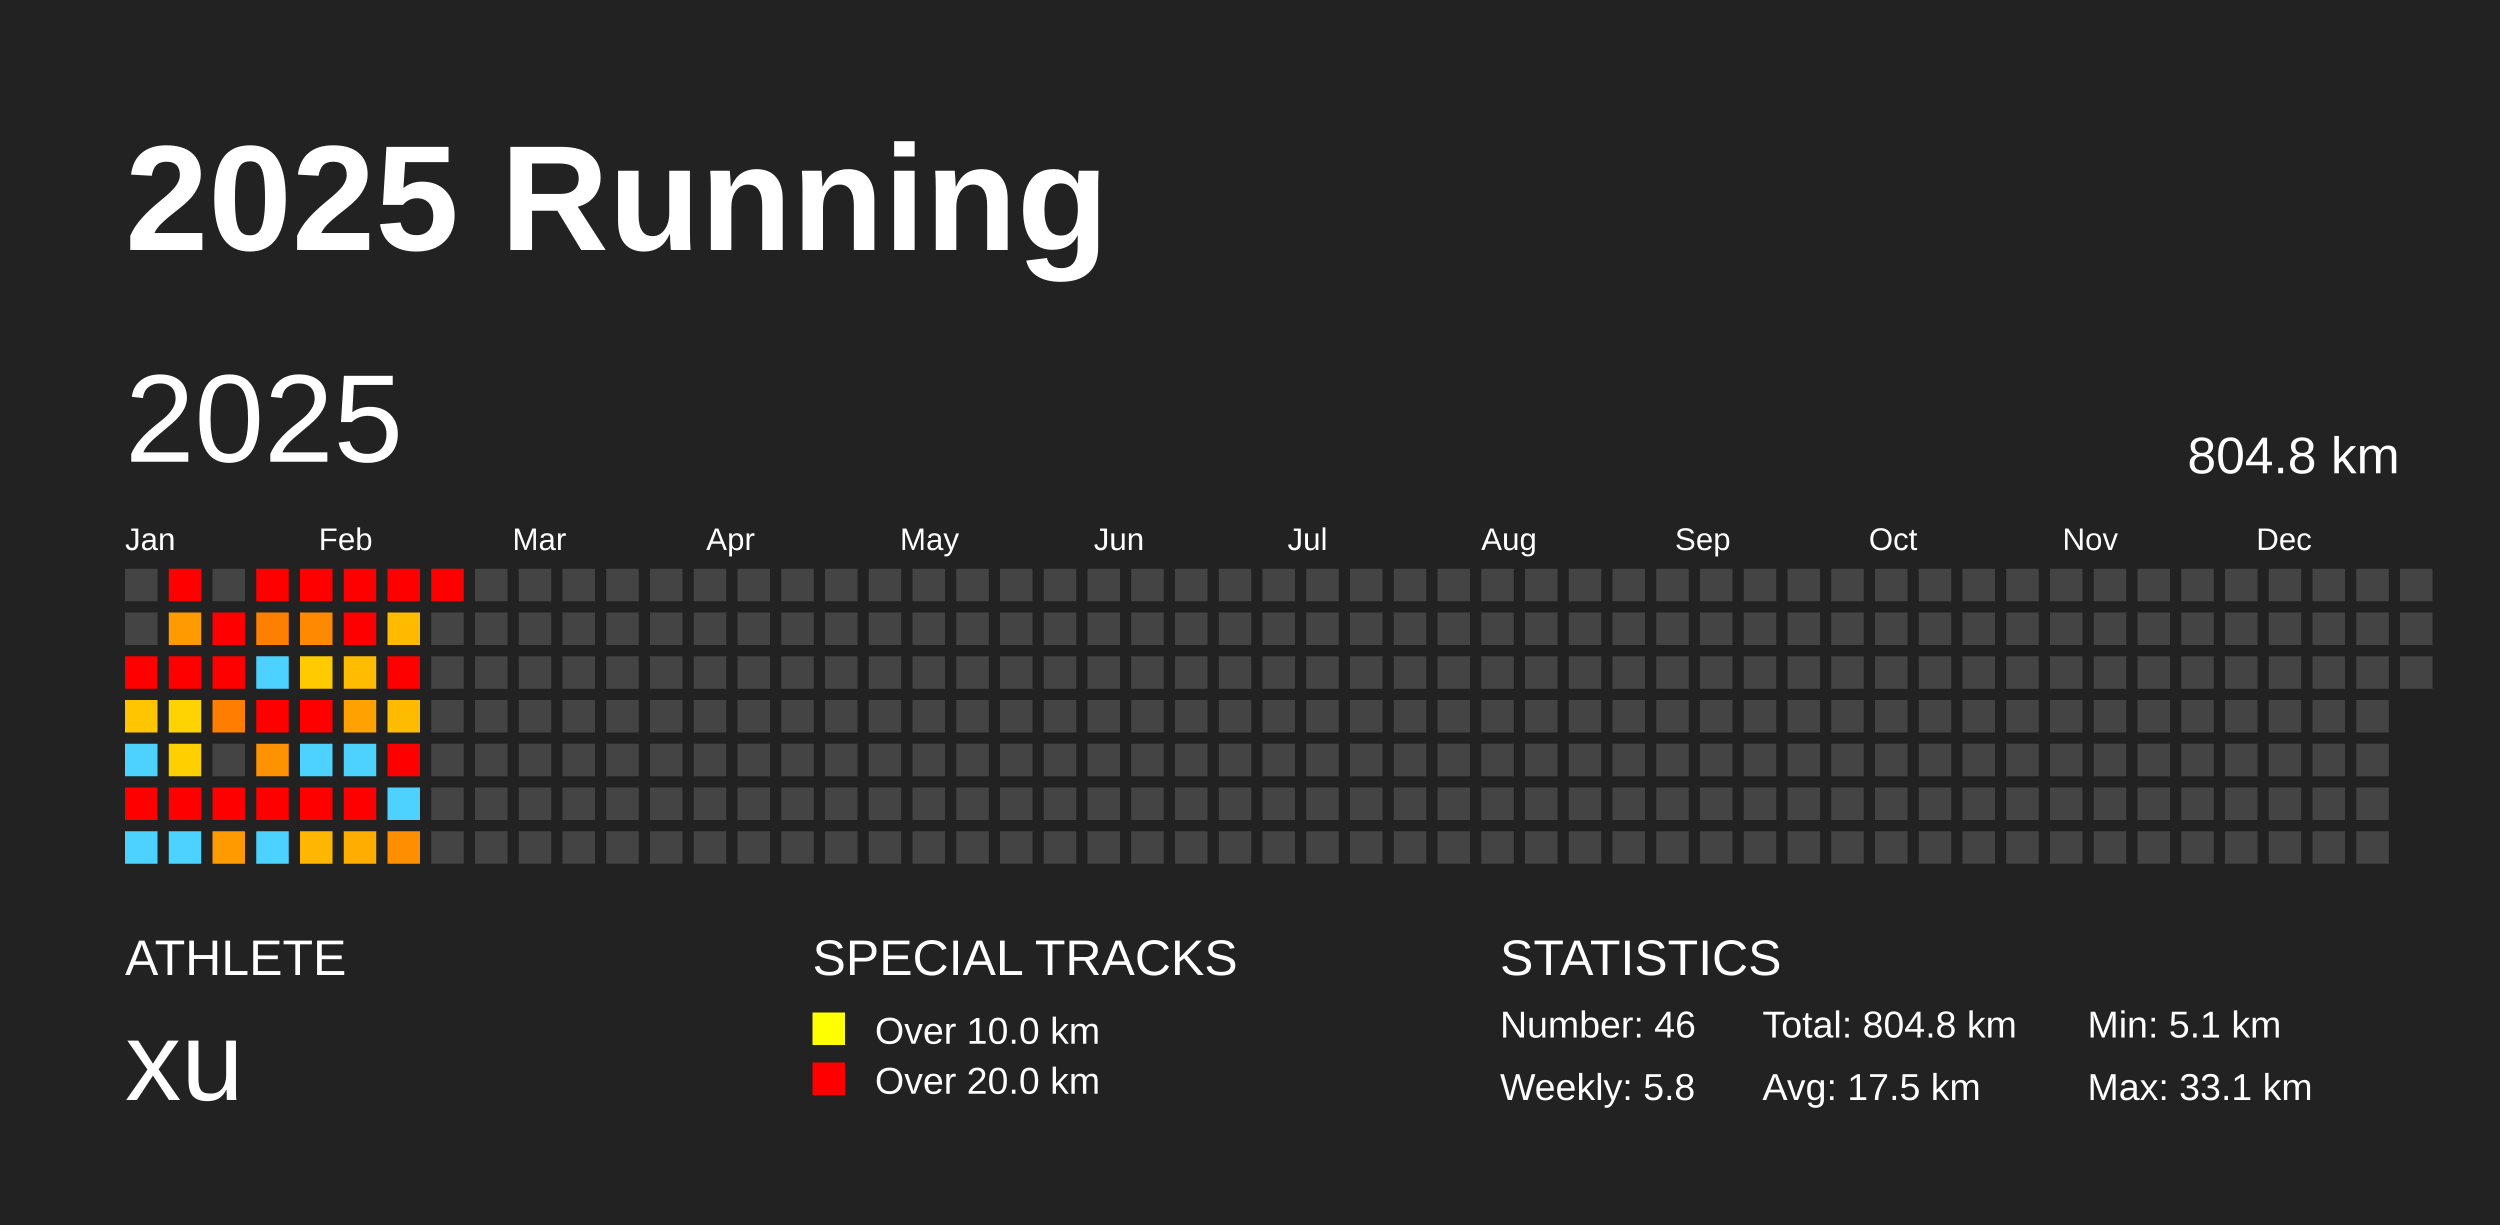
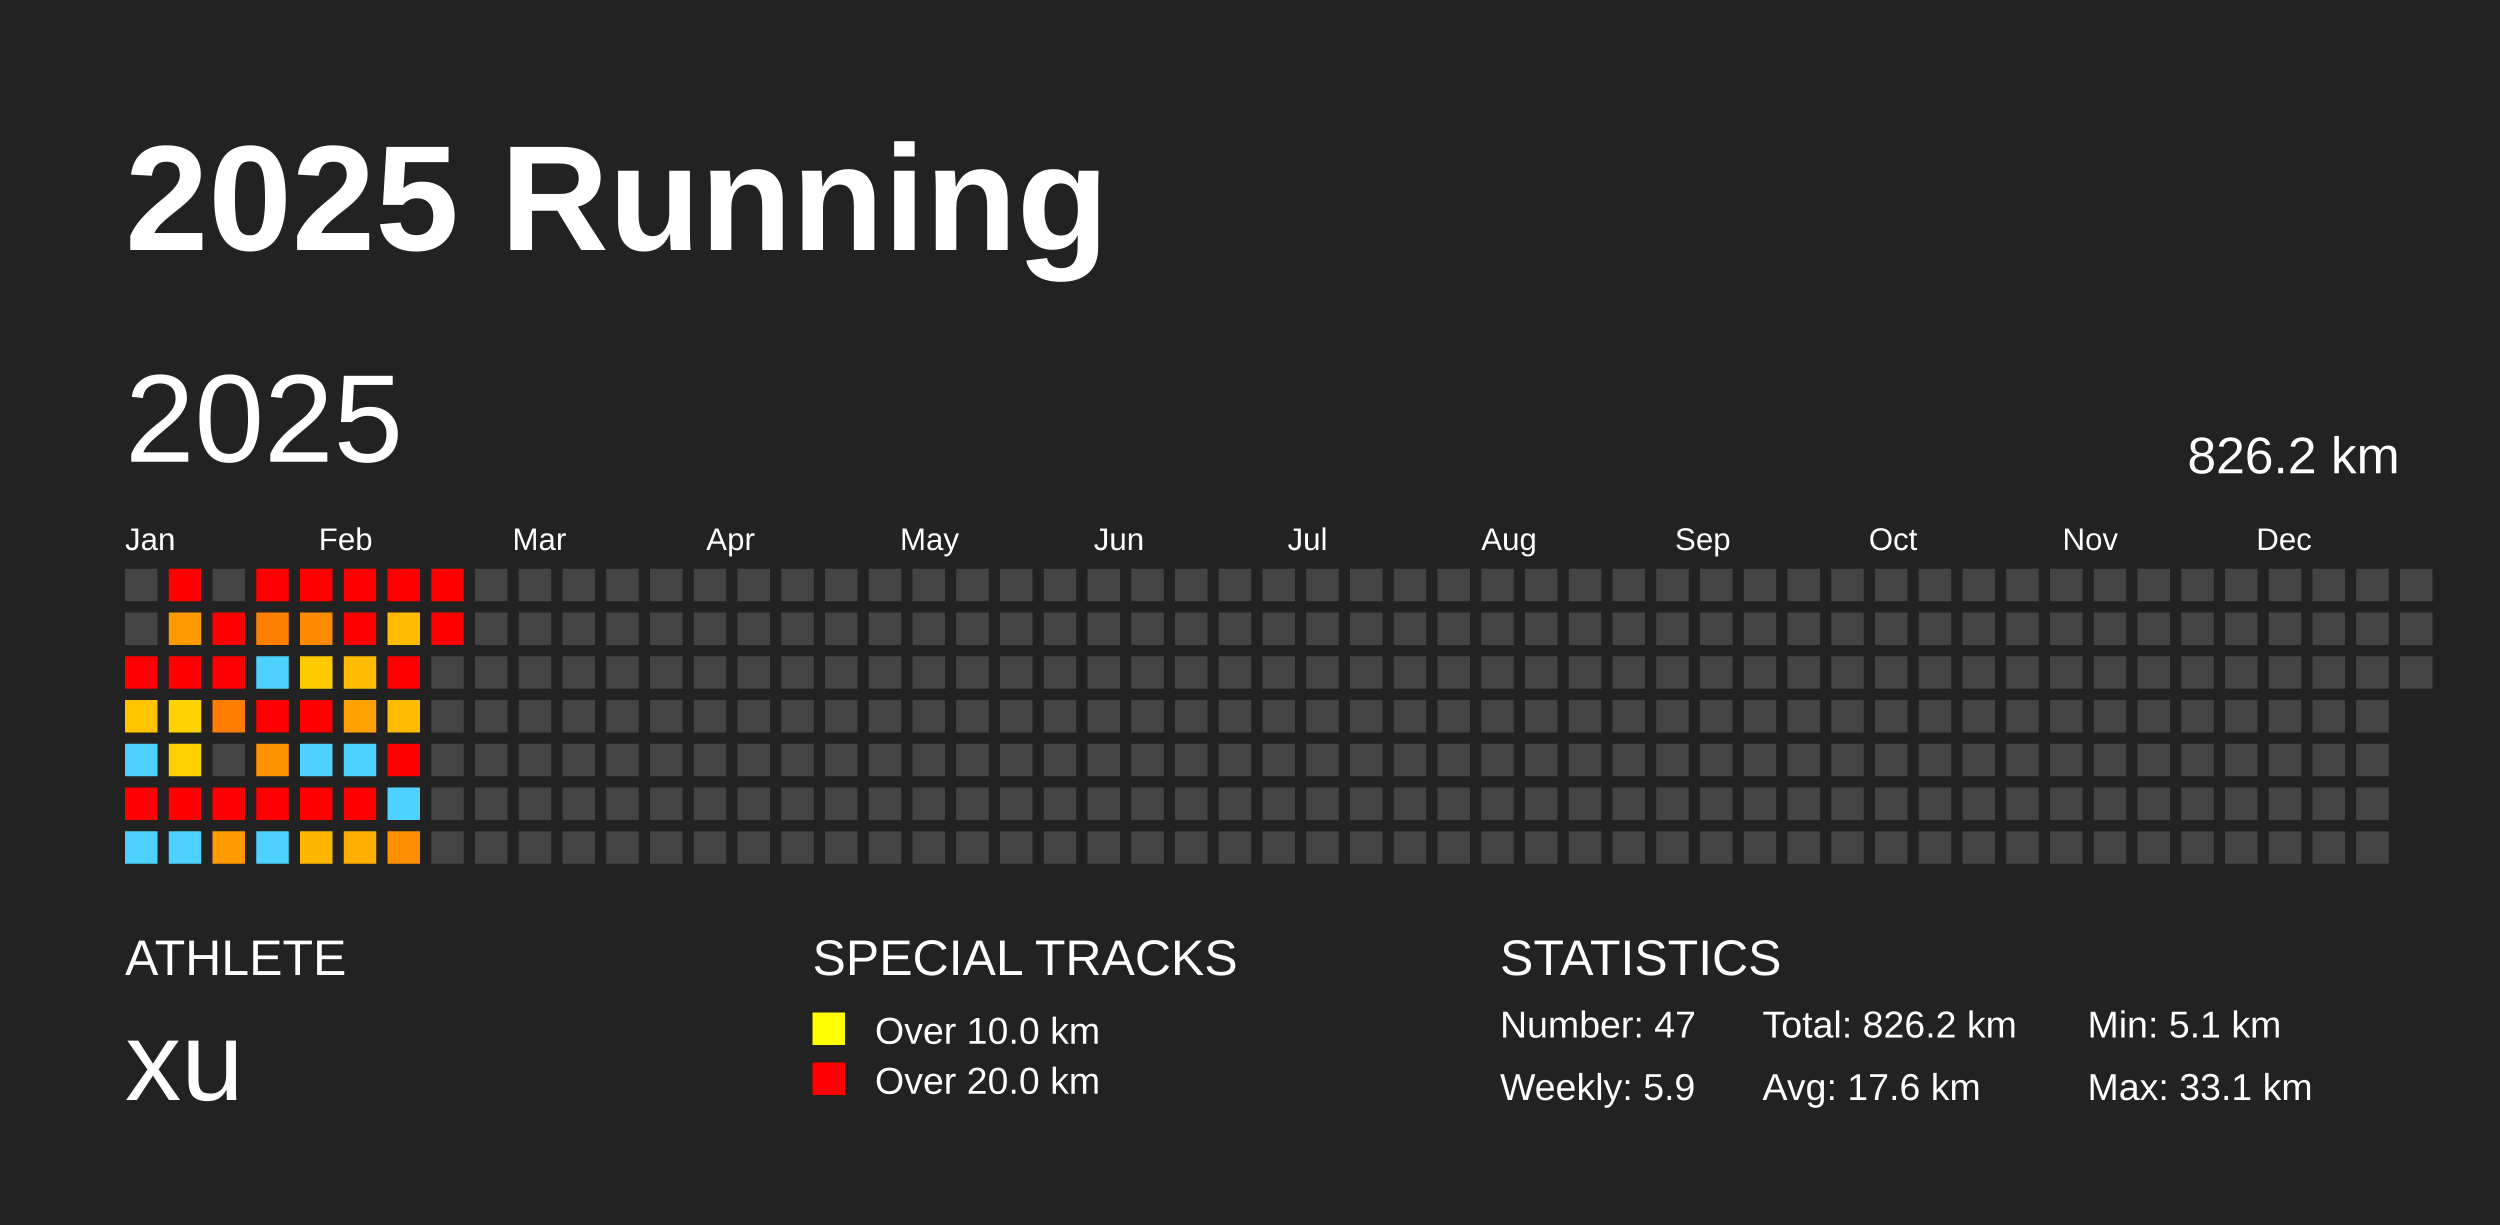
<svg xmlns="http://www.w3.org/2000/svg" baseProfile="full" height="98mm" version="1.1" viewBox="0,0,200,98" width="200mm">
  <defs />
  <rect fill="#222222" height="98" width="200" x="0" y="0" />
  <text fill="#FFFFFF" style="font-size:12px; font-family:Arial; font-weight:bold;" x="10" y="20">2025 Running</text>
  <text fill="#FFFFFF" style="font-size:4px; font-family:Arial" x="10" y="78">ATHLETE</text>
  <text fill="#FFFFFF" style="font-size:9px; font-family:Arial" x="10" y="88">xu</text>
  <text fill="#FFFFFF" style="font-size:4px; font-family:Arial" x="65" y="78">SPECIAL TRACKS</text>
  <rect fill="yellow" height="2.6" width="2.6" x="65" y="81" />
  <text fill="#FFFFFF" style="font-size:3px; font-family:Arial" x="70" y="83.5">Over 10.0 km</text>
  <rect fill="red" height="2.6" width="2.6" x="65" y="85" />
  <text fill="#FFFFFF" style="font-size:3px; font-family:Arial" x="70" y="87.5">Over 20.0 km</text>
  <text fill="#FFFFFF" style="font-size:4px; font-family:Arial" x="120" y="78">STATISTICS</text>
-   <text fill="#FFFFFF" style="font-size:3px; font-family:Arial" x="120" y="83">Number: 46</text>
-   <text fill="#FFFFFF" style="font-size:3px; font-family:Arial" x="120" y="88">Weekly: 5.8</text>
-   <text fill="#FFFFFF" style="font-size:3px; font-family:Arial" x="141" y="83">Total: 804.8 km</text>
-   <text fill="#FFFFFF" style="font-size:3px; font-family:Arial" x="141" y="88">Avg: 17.5 km</text>
+   <text fill="#FFFFFF" style="font-size:3px; font-family:Arial" x="120" y="83">Number: 47</text>
+   <text fill="#FFFFFF" style="font-size:3px; font-family:Arial" x="120" y="88">Weekly: 5.9</text>
+   <text fill="#FFFFFF" style="font-size:3px; font-family:Arial" x="141" y="83">Total: 826.2 km</text>
+   <text fill="#FFFFFF" style="font-size:3px; font-family:Arial" x="141" y="88">Avg: 17.6 km</text>
  <text fill="#FFFFFF" style="font-size:3px; font-family:Arial" x="167" y="83">Min: 5.1 km</text>
  <text fill="#FFFFFF" style="font-size:3px; font-family:Arial" x="167" y="88">Max: 33.1 km</text>
  <text dominant-baseline="hanging" fill="#FFFFFF" style="font-size:10.0px; font-family:Arial;" x="10" y="30">2025</text>
-   <text dominant-baseline="hanging" fill="#FFFFFF" style="font-size:4.125px; font-family:Arial;" x="175" y="35">804.8 km</text>
+   <text dominant-baseline="hanging" fill="#FFFFFF" style="font-size:4.125px; font-family:Arial;" x="175" y="35">826.2 km</text>
  <text fill="#FFFFFF" style="font-size:2.5px; font-family:Arial" x="10.0" y="44">Jan</text>
  <text fill="#FFFFFF" style="font-size:2.5px; font-family:Arial" x="25.5" y="44">Feb</text>
  <text fill="#FFFFFF" style="font-size:2.5px; font-family:Arial" x="41.0" y="44">Mar</text>
  <text fill="#FFFFFF" style="font-size:2.5px; font-family:Arial" x="56.5" y="44">Apr</text>
  <text fill="#FFFFFF" style="font-size:2.5px; font-family:Arial" x="72.0" y="44">May</text>
  <text fill="#FFFFFF" style="font-size:2.5px; font-family:Arial" x="87.5" y="44">Jun</text>
  <text fill="#FFFFFF" style="font-size:2.5px; font-family:Arial" x="103.0" y="44">Jul</text>
  <text fill="#FFFFFF" style="font-size:2.5px; font-family:Arial" x="118.5" y="44">Aug</text>
  <text fill="#FFFFFF" style="font-size:2.5px; font-family:Arial" x="134.0" y="44">Sep</text>
  <text fill="#FFFFFF" style="font-size:2.5px; font-family:Arial" x="149.5" y="44">Oct</text>
  <text fill="#FFFFFF" style="font-size:2.5px; font-family:Arial" x="165.0" y="44">Nov</text>
  <text fill="#FFFFFF" style="font-size:2.5px; font-family:Arial" x="180.5" y="44">Dec</text>
  <rect fill="#444444" height="2.6" width="2.6" x="10.0" y="45.5" />
  <rect fill="#444444" height="2.6" width="2.6" x="10.0" y="49.0" />
  <rect fill="red" height="2.6" width="2.6" x="10.0" y="52.5" />
  <rect fill="#ffc500" height="2.6" width="2.6" x="10.0" y="56.0" />
  <rect fill="#4dd2ff" height="2.6" width="2.6" x="10.0" y="59.5" />
  <rect fill="red" height="2.6" width="2.6" x="10.0" y="63.0" />
  <rect fill="#4dd2ff" height="2.6" width="2.6" x="10.0" y="66.5" />
  <rect fill="red" height="2.6" width="2.6" x="13.5" y="45.5" />
  <rect fill="#ff9b00" height="2.6" width="2.6" x="13.5" y="49.0" />
  <rect fill="red" height="2.6" width="2.6" x="13.5" y="52.5" />
  <rect fill="#ffd300" height="2.6" width="2.6" x="13.5" y="56.0" />
  <rect fill="#ffd000" height="2.6" width="2.6" x="13.5" y="59.5" />
  <rect fill="red" height="2.6" width="2.6" x="13.5" y="63.0" />
  <rect fill="#4dd2ff" height="2.6" width="2.6" x="13.5" y="66.5" />
  <rect fill="#444444" height="2.6" width="2.6" x="17.0" y="45.5" />
  <rect fill="red" height="2.6" width="2.6" x="17.0" y="49.0" />
  <rect fill="red" height="2.6" width="2.6" x="17.0" y="52.5" />
  <rect fill="#ff7e00" height="2.6" width="2.6" x="17.0" y="56.0" />
  <rect fill="#444444" height="2.6" width="2.6" x="17.0" y="59.5" />
  <rect fill="red" height="2.6" width="2.6" x="17.0" y="63.0" />
  <rect fill="#ff9b00" height="2.6" width="2.6" x="17.0" y="66.5" />
  <rect fill="red" height="2.6" width="2.6" x="20.5" y="45.5" />
  <rect fill="#ff8000" height="2.6" width="2.6" x="20.5" y="49.0" />
  <rect fill="#4dd2ff" height="2.6" width="2.6" x="20.5" y="52.5" />
  <rect fill="red" height="2.6" width="2.6" x="20.5" y="56.0" />
  <rect fill="#ff9200" height="2.6" width="2.6" x="20.5" y="59.5" />
  <rect fill="red" height="2.6" width="2.6" x="20.5" y="63.0" />
  <rect fill="#4dd2ff" height="2.6" width="2.6" x="20.5" y="66.5" />
  <rect fill="red" height="2.6" width="2.6" x="24.0" y="45.5" />
  <rect fill="#ff8900" height="2.6" width="2.6" x="24.0" y="49.0" />
  <rect fill="#ffca00" height="2.6" width="2.6" x="24.0" y="52.5" />
  <rect fill="red" height="2.6" width="2.6" x="24.0" y="56.0" />
  <rect fill="#4dd2ff" height="2.6" width="2.6" x="24.0" y="59.5" />
  <rect fill="red" height="2.6" width="2.6" x="24.0" y="63.0" />
  <rect fill="#ffb600" height="2.6" width="2.6" x="24.0" y="66.5" />
  <rect fill="red" height="2.6" width="2.6" x="27.5" y="45.5" />
  <rect fill="red" height="2.6" width="2.6" x="27.5" y="49.0" />
  <rect fill="#ffbc00" height="2.6" width="2.6" x="27.5" y="52.5" />
  <rect fill="#ffa100" height="2.6" width="2.6" x="27.5" y="56.0" />
  <rect fill="#4dd2ff" height="2.6" width="2.6" x="27.5" y="59.5" />
  <rect fill="red" height="2.6" width="2.6" x="27.5" y="63.0" />
  <rect fill="#ffae00" height="2.6" width="2.6" x="27.5" y="66.5" />
  <rect fill="red" height="2.6" width="2.6" x="31.0" y="45.5" />
  <rect fill="#ffbb00" height="2.6" width="2.6" x="31.0" y="49.0" />
  <rect fill="red" height="2.6" width="2.6" x="31.0" y="52.5" />
  <rect fill="#ffbb00" height="2.6" width="2.6" x="31.0" y="56.0" />
  <rect fill="red" height="2.6" width="2.6" x="31.0" y="59.5" />
  <rect fill="#4dd2ff" height="2.6" width="2.6" x="31.0" y="63.0" />
  <rect fill="#ff8e00" height="2.6" width="2.6" x="31.0" y="66.5" />
  <rect fill="red" height="2.6" width="2.6" x="34.5" y="45.5" />
-   <rect fill="#444444" height="2.6" width="2.6" x="34.5" y="49.0" />
+   <rect fill="red" height="2.6" width="2.6" x="34.5" y="49.0" />
  <rect fill="#444444" height="2.6" width="2.6" x="34.5" y="52.5" />
  <rect fill="#444444" height="2.6" width="2.6" x="34.5" y="56.0" />
  <rect fill="#444444" height="2.6" width="2.6" x="34.5" y="59.5" />
  <rect fill="#444444" height="2.6" width="2.6" x="34.5" y="63.0" />
  <rect fill="#444444" height="2.6" width="2.6" x="34.5" y="66.5" />
  <rect fill="#444444" height="2.6" width="2.6" x="38.0" y="45.5" />
  <rect fill="#444444" height="2.6" width="2.6" x="38.0" y="49.0" />
  <rect fill="#444444" height="2.6" width="2.6" x="38.0" y="52.5" />
  <rect fill="#444444" height="2.6" width="2.6" x="38.0" y="56.0" />
  <rect fill="#444444" height="2.6" width="2.6" x="38.0" y="59.5" />
  <rect fill="#444444" height="2.6" width="2.6" x="38.0" y="63.0" />
  <rect fill="#444444" height="2.6" width="2.6" x="38.0" y="66.5" />
  <rect fill="#444444" height="2.6" width="2.6" x="41.5" y="45.5" />
  <rect fill="#444444" height="2.6" width="2.6" x="41.5" y="49.0" />
  <rect fill="#444444" height="2.6" width="2.6" x="41.5" y="52.5" />
  <rect fill="#444444" height="2.6" width="2.6" x="41.5" y="56.0" />
  <rect fill="#444444" height="2.6" width="2.6" x="41.5" y="59.5" />
  <rect fill="#444444" height="2.6" width="2.6" x="41.5" y="63.0" />
  <rect fill="#444444" height="2.6" width="2.6" x="41.5" y="66.5" />
  <rect fill="#444444" height="2.6" width="2.6" x="45.0" y="45.5" />
  <rect fill="#444444" height="2.6" width="2.6" x="45.0" y="49.0" />
  <rect fill="#444444" height="2.6" width="2.6" x="45.0" y="52.5" />
  <rect fill="#444444" height="2.6" width="2.6" x="45.0" y="56.0" />
  <rect fill="#444444" height="2.6" width="2.6" x="45.0" y="59.5" />
  <rect fill="#444444" height="2.6" width="2.6" x="45.0" y="63.0" />
  <rect fill="#444444" height="2.6" width="2.6" x="45.0" y="66.5" />
  <rect fill="#444444" height="2.6" width="2.6" x="48.5" y="45.5" />
  <rect fill="#444444" height="2.6" width="2.6" x="48.5" y="49.0" />
  <rect fill="#444444" height="2.6" width="2.6" x="48.5" y="52.5" />
  <rect fill="#444444" height="2.6" width="2.6" x="48.5" y="56.0" />
  <rect fill="#444444" height="2.6" width="2.6" x="48.5" y="59.5" />
  <rect fill="#444444" height="2.6" width="2.6" x="48.5" y="63.0" />
  <rect fill="#444444" height="2.6" width="2.6" x="48.5" y="66.5" />
  <rect fill="#444444" height="2.6" width="2.6" x="52.0" y="45.5" />
  <rect fill="#444444" height="2.6" width="2.6" x="52.0" y="49.0" />
  <rect fill="#444444" height="2.6" width="2.6" x="52.0" y="52.5" />
  <rect fill="#444444" height="2.6" width="2.6" x="52.0" y="56.0" />
  <rect fill="#444444" height="2.6" width="2.6" x="52.0" y="59.5" />
  <rect fill="#444444" height="2.6" width="2.6" x="52.0" y="63.0" />
  <rect fill="#444444" height="2.6" width="2.6" x="52.0" y="66.5" />
  <rect fill="#444444" height="2.6" width="2.6" x="55.5" y="45.5" />
  <rect fill="#444444" height="2.6" width="2.6" x="55.5" y="49.0" />
  <rect fill="#444444" height="2.6" width="2.6" x="55.5" y="52.5" />
  <rect fill="#444444" height="2.6" width="2.6" x="55.5" y="56.0" />
  <rect fill="#444444" height="2.6" width="2.6" x="55.5" y="59.5" />
  <rect fill="#444444" height="2.6" width="2.6" x="55.5" y="63.0" />
  <rect fill="#444444" height="2.6" width="2.6" x="55.5" y="66.5" />
  <rect fill="#444444" height="2.6" width="2.6" x="59.0" y="45.5" />
  <rect fill="#444444" height="2.6" width="2.6" x="59.0" y="49.0" />
  <rect fill="#444444" height="2.6" width="2.6" x="59.0" y="52.5" />
  <rect fill="#444444" height="2.6" width="2.6" x="59.0" y="56.0" />
  <rect fill="#444444" height="2.6" width="2.6" x="59.0" y="59.5" />
  <rect fill="#444444" height="2.6" width="2.6" x="59.0" y="63.0" />
  <rect fill="#444444" height="2.6" width="2.6" x="59.0" y="66.5" />
  <rect fill="#444444" height="2.6" width="2.6" x="62.5" y="45.5" />
  <rect fill="#444444" height="2.6" width="2.6" x="62.5" y="49.0" />
  <rect fill="#444444" height="2.6" width="2.6" x="62.5" y="52.5" />
  <rect fill="#444444" height="2.6" width="2.6" x="62.5" y="56.0" />
  <rect fill="#444444" height="2.6" width="2.6" x="62.5" y="59.5" />
  <rect fill="#444444" height="2.6" width="2.6" x="62.5" y="63.0" />
  <rect fill="#444444" height="2.6" width="2.6" x="62.5" y="66.5" />
  <rect fill="#444444" height="2.6" width="2.6" x="66.0" y="45.5" />
  <rect fill="#444444" height="2.6" width="2.6" x="66.0" y="49.0" />
  <rect fill="#444444" height="2.6" width="2.6" x="66.0" y="52.5" />
  <rect fill="#444444" height="2.6" width="2.6" x="66.0" y="56.0" />
  <rect fill="#444444" height="2.6" width="2.6" x="66.0" y="59.5" />
  <rect fill="#444444" height="2.6" width="2.6" x="66.0" y="63.0" />
  <rect fill="#444444" height="2.6" width="2.6" x="66.0" y="66.5" />
  <rect fill="#444444" height="2.6" width="2.6" x="69.5" y="45.5" />
  <rect fill="#444444" height="2.6" width="2.6" x="69.5" y="49.0" />
  <rect fill="#444444" height="2.6" width="2.6" x="69.5" y="52.5" />
  <rect fill="#444444" height="2.6" width="2.6" x="69.5" y="56.0" />
  <rect fill="#444444" height="2.6" width="2.6" x="69.5" y="59.5" />
  <rect fill="#444444" height="2.6" width="2.6" x="69.5" y="63.0" />
  <rect fill="#444444" height="2.6" width="2.6" x="69.5" y="66.5" />
  <rect fill="#444444" height="2.6" width="2.6" x="73.0" y="45.5" />
  <rect fill="#444444" height="2.6" width="2.6" x="73.0" y="49.0" />
  <rect fill="#444444" height="2.6" width="2.6" x="73.0" y="52.5" />
  <rect fill="#444444" height="2.6" width="2.6" x="73.0" y="56.0" />
  <rect fill="#444444" height="2.6" width="2.6" x="73.0" y="59.5" />
  <rect fill="#444444" height="2.6" width="2.6" x="73.0" y="63.0" />
  <rect fill="#444444" height="2.6" width="2.6" x="73.0" y="66.5" />
  <rect fill="#444444" height="2.6" width="2.6" x="76.5" y="45.5" />
  <rect fill="#444444" height="2.6" width="2.6" x="76.5" y="49.0" />
  <rect fill="#444444" height="2.6" width="2.6" x="76.5" y="52.5" />
  <rect fill="#444444" height="2.6" width="2.6" x="76.5" y="56.0" />
  <rect fill="#444444" height="2.6" width="2.6" x="76.5" y="59.5" />
  <rect fill="#444444" height="2.6" width="2.6" x="76.5" y="63.0" />
  <rect fill="#444444" height="2.6" width="2.6" x="76.5" y="66.5" />
  <rect fill="#444444" height="2.6" width="2.6" x="80.0" y="45.5" />
  <rect fill="#444444" height="2.6" width="2.6" x="80.0" y="49.0" />
  <rect fill="#444444" height="2.6" width="2.6" x="80.0" y="52.5" />
  <rect fill="#444444" height="2.6" width="2.6" x="80.0" y="56.0" />
  <rect fill="#444444" height="2.6" width="2.6" x="80.0" y="59.5" />
  <rect fill="#444444" height="2.6" width="2.6" x="80.0" y="63.0" />
  <rect fill="#444444" height="2.6" width="2.6" x="80.0" y="66.5" />
  <rect fill="#444444" height="2.6" width="2.6" x="83.5" y="45.5" />
  <rect fill="#444444" height="2.6" width="2.6" x="83.5" y="49.0" />
  <rect fill="#444444" height="2.6" width="2.6" x="83.5" y="52.5" />
  <rect fill="#444444" height="2.6" width="2.6" x="83.5" y="56.0" />
  <rect fill="#444444" height="2.6" width="2.6" x="83.5" y="59.5" />
  <rect fill="#444444" height="2.6" width="2.6" x="83.5" y="63.0" />
  <rect fill="#444444" height="2.6" width="2.6" x="83.5" y="66.5" />
  <rect fill="#444444" height="2.6" width="2.6" x="87.0" y="45.5" />
  <rect fill="#444444" height="2.6" width="2.6" x="87.0" y="49.0" />
  <rect fill="#444444" height="2.6" width="2.6" x="87.0" y="52.5" />
  <rect fill="#444444" height="2.6" width="2.6" x="87.0" y="56.0" />
  <rect fill="#444444" height="2.6" width="2.6" x="87.0" y="59.5" />
  <rect fill="#444444" height="2.6" width="2.6" x="87.0" y="63.0" />
  <rect fill="#444444" height="2.6" width="2.6" x="87.0" y="66.5" />
  <rect fill="#444444" height="2.6" width="2.6" x="90.5" y="45.5" />
  <rect fill="#444444" height="2.6" width="2.6" x="90.5" y="49.0" />
  <rect fill="#444444" height="2.6" width="2.6" x="90.5" y="52.5" />
  <rect fill="#444444" height="2.6" width="2.6" x="90.5" y="56.0" />
  <rect fill="#444444" height="2.6" width="2.6" x="90.5" y="59.5" />
  <rect fill="#444444" height="2.6" width="2.6" x="90.5" y="63.0" />
  <rect fill="#444444" height="2.6" width="2.6" x="90.5" y="66.5" />
  <rect fill="#444444" height="2.6" width="2.6" x="94.0" y="45.5" />
  <rect fill="#444444" height="2.6" width="2.6" x="94.0" y="49.0" />
  <rect fill="#444444" height="2.6" width="2.6" x="94.0" y="52.5" />
  <rect fill="#444444" height="2.6" width="2.6" x="94.0" y="56.0" />
  <rect fill="#444444" height="2.6" width="2.6" x="94.0" y="59.5" />
  <rect fill="#444444" height="2.6" width="2.6" x="94.0" y="63.0" />
  <rect fill="#444444" height="2.6" width="2.6" x="94.0" y="66.5" />
  <rect fill="#444444" height="2.6" width="2.6" x="97.5" y="45.5" />
  <rect fill="#444444" height="2.6" width="2.6" x="97.5" y="49.0" />
  <rect fill="#444444" height="2.6" width="2.6" x="97.5" y="52.5" />
  <rect fill="#444444" height="2.6" width="2.6" x="97.5" y="56.0" />
  <rect fill="#444444" height="2.6" width="2.6" x="97.5" y="59.5" />
  <rect fill="#444444" height="2.6" width="2.6" x="97.5" y="63.0" />
  <rect fill="#444444" height="2.6" width="2.6" x="97.5" y="66.5" />
  <rect fill="#444444" height="2.6" width="2.6" x="101.0" y="45.5" />
  <rect fill="#444444" height="2.6" width="2.6" x="101.0" y="49.0" />
  <rect fill="#444444" height="2.6" width="2.6" x="101.0" y="52.5" />
  <rect fill="#444444" height="2.6" width="2.6" x="101.0" y="56.0" />
  <rect fill="#444444" height="2.6" width="2.6" x="101.0" y="59.5" />
  <rect fill="#444444" height="2.6" width="2.6" x="101.0" y="63.0" />
  <rect fill="#444444" height="2.6" width="2.6" x="101.0" y="66.5" />
  <rect fill="#444444" height="2.6" width="2.6" x="104.5" y="45.5" />
  <rect fill="#444444" height="2.6" width="2.6" x="104.5" y="49.0" />
  <rect fill="#444444" height="2.6" width="2.6" x="104.5" y="52.5" />
  <rect fill="#444444" height="2.6" width="2.6" x="104.5" y="56.0" />
  <rect fill="#444444" height="2.6" width="2.6" x="104.5" y="59.5" />
  <rect fill="#444444" height="2.6" width="2.6" x="104.5" y="63.0" />
  <rect fill="#444444" height="2.6" width="2.6" x="104.5" y="66.5" />
  <rect fill="#444444" height="2.6" width="2.6" x="108.0" y="45.5" />
  <rect fill="#444444" height="2.6" width="2.6" x="108.0" y="49.0" />
  <rect fill="#444444" height="2.6" width="2.6" x="108.0" y="52.5" />
  <rect fill="#444444" height="2.6" width="2.6" x="108.0" y="56.0" />
  <rect fill="#444444" height="2.6" width="2.6" x="108.0" y="59.5" />
  <rect fill="#444444" height="2.6" width="2.6" x="108.0" y="63.0" />
  <rect fill="#444444" height="2.6" width="2.6" x="108.0" y="66.5" />
  <rect fill="#444444" height="2.6" width="2.6" x="111.5" y="45.5" />
  <rect fill="#444444" height="2.6" width="2.6" x="111.5" y="49.0" />
  <rect fill="#444444" height="2.6" width="2.6" x="111.5" y="52.5" />
  <rect fill="#444444" height="2.6" width="2.6" x="111.5" y="56.0" />
  <rect fill="#444444" height="2.6" width="2.6" x="111.5" y="59.5" />
  <rect fill="#444444" height="2.6" width="2.6" x="111.5" y="63.0" />
  <rect fill="#444444" height="2.6" width="2.6" x="111.5" y="66.5" />
  <rect fill="#444444" height="2.6" width="2.6" x="115.0" y="45.5" />
  <rect fill="#444444" height="2.6" width="2.6" x="115.0" y="49.0" />
  <rect fill="#444444" height="2.6" width="2.6" x="115.0" y="52.5" />
  <rect fill="#444444" height="2.6" width="2.6" x="115.0" y="56.0" />
  <rect fill="#444444" height="2.6" width="2.6" x="115.0" y="59.5" />
  <rect fill="#444444" height="2.6" width="2.6" x="115.0" y="63.0" />
  <rect fill="#444444" height="2.6" width="2.6" x="115.0" y="66.5" />
  <rect fill="#444444" height="2.6" width="2.6" x="118.5" y="45.5" />
  <rect fill="#444444" height="2.6" width="2.6" x="118.5" y="49.0" />
  <rect fill="#444444" height="2.6" width="2.6" x="118.5" y="52.5" />
  <rect fill="#444444" height="2.6" width="2.6" x="118.5" y="56.0" />
  <rect fill="#444444" height="2.6" width="2.6" x="118.5" y="59.5" />
  <rect fill="#444444" height="2.6" width="2.6" x="118.5" y="63.0" />
  <rect fill="#444444" height="2.6" width="2.6" x="118.5" y="66.5" />
  <rect fill="#444444" height="2.6" width="2.6" x="122.0" y="45.5" />
  <rect fill="#444444" height="2.6" width="2.6" x="122.0" y="49.0" />
  <rect fill="#444444" height="2.6" width="2.6" x="122.0" y="52.5" />
  <rect fill="#444444" height="2.6" width="2.6" x="122.0" y="56.0" />
  <rect fill="#444444" height="2.6" width="2.6" x="122.0" y="59.5" />
  <rect fill="#444444" height="2.6" width="2.6" x="122.0" y="63.0" />
  <rect fill="#444444" height="2.6" width="2.6" x="122.0" y="66.5" />
  <rect fill="#444444" height="2.6" width="2.6" x="125.5" y="45.5" />
  <rect fill="#444444" height="2.6" width="2.6" x="125.5" y="49.0" />
  <rect fill="#444444" height="2.6" width="2.6" x="125.5" y="52.5" />
  <rect fill="#444444" height="2.6" width="2.6" x="125.5" y="56.0" />
  <rect fill="#444444" height="2.6" width="2.6" x="125.5" y="59.5" />
  <rect fill="#444444" height="2.6" width="2.6" x="125.5" y="63.0" />
  <rect fill="#444444" height="2.6" width="2.6" x="125.5" y="66.5" />
  <rect fill="#444444" height="2.6" width="2.6" x="129.0" y="45.5" />
  <rect fill="#444444" height="2.6" width="2.6" x="129.0" y="49.0" />
  <rect fill="#444444" height="2.6" width="2.6" x="129.0" y="52.5" />
  <rect fill="#444444" height="2.6" width="2.6" x="129.0" y="56.0" />
  <rect fill="#444444" height="2.6" width="2.6" x="129.0" y="59.5" />
  <rect fill="#444444" height="2.6" width="2.6" x="129.0" y="63.0" />
  <rect fill="#444444" height="2.6" width="2.6" x="129.0" y="66.5" />
  <rect fill="#444444" height="2.6" width="2.6" x="132.5" y="45.5" />
  <rect fill="#444444" height="2.6" width="2.6" x="132.5" y="49.0" />
  <rect fill="#444444" height="2.6" width="2.6" x="132.5" y="52.5" />
  <rect fill="#444444" height="2.6" width="2.6" x="132.5" y="56.0" />
  <rect fill="#444444" height="2.6" width="2.6" x="132.5" y="59.5" />
  <rect fill="#444444" height="2.6" width="2.6" x="132.5" y="63.0" />
  <rect fill="#444444" height="2.6" width="2.6" x="132.5" y="66.5" />
  <rect fill="#444444" height="2.6" width="2.6" x="136.0" y="45.5" />
  <rect fill="#444444" height="2.6" width="2.6" x="136.0" y="49.0" />
  <rect fill="#444444" height="2.6" width="2.6" x="136.0" y="52.5" />
  <rect fill="#444444" height="2.6" width="2.6" x="136.0" y="56.0" />
  <rect fill="#444444" height="2.6" width="2.6" x="136.0" y="59.5" />
  <rect fill="#444444" height="2.6" width="2.6" x="136.0" y="63.0" />
  <rect fill="#444444" height="2.6" width="2.6" x="136.0" y="66.5" />
  <rect fill="#444444" height="2.6" width="2.6" x="139.5" y="45.5" />
  <rect fill="#444444" height="2.6" width="2.6" x="139.5" y="49.0" />
  <rect fill="#444444" height="2.6" width="2.6" x="139.5" y="52.5" />
  <rect fill="#444444" height="2.6" width="2.6" x="139.5" y="56.0" />
  <rect fill="#444444" height="2.6" width="2.6" x="139.5" y="59.5" />
  <rect fill="#444444" height="2.6" width="2.6" x="139.5" y="63.0" />
  <rect fill="#444444" height="2.6" width="2.6" x="139.5" y="66.5" />
  <rect fill="#444444" height="2.6" width="2.6" x="143.0" y="45.5" />
  <rect fill="#444444" height="2.6" width="2.6" x="143.0" y="49.0" />
  <rect fill="#444444" height="2.6" width="2.6" x="143.0" y="52.5" />
  <rect fill="#444444" height="2.6" width="2.6" x="143.0" y="56.0" />
  <rect fill="#444444" height="2.6" width="2.6" x="143.0" y="59.5" />
  <rect fill="#444444" height="2.6" width="2.6" x="143.0" y="63.0" />
  <rect fill="#444444" height="2.6" width="2.6" x="143.0" y="66.5" />
  <rect fill="#444444" height="2.6" width="2.6" x="146.5" y="45.5" />
  <rect fill="#444444" height="2.6" width="2.6" x="146.5" y="49.0" />
  <rect fill="#444444" height="2.6" width="2.6" x="146.5" y="52.5" />
  <rect fill="#444444" height="2.6" width="2.6" x="146.5" y="56.0" />
  <rect fill="#444444" height="2.6" width="2.6" x="146.5" y="59.5" />
  <rect fill="#444444" height="2.6" width="2.6" x="146.5" y="63.0" />
  <rect fill="#444444" height="2.6" width="2.6" x="146.5" y="66.5" />
  <rect fill="#444444" height="2.6" width="2.6" x="150.0" y="45.5" />
  <rect fill="#444444" height="2.6" width="2.6" x="150.0" y="49.0" />
  <rect fill="#444444" height="2.6" width="2.6" x="150.0" y="52.5" />
  <rect fill="#444444" height="2.6" width="2.6" x="150.0" y="56.0" />
  <rect fill="#444444" height="2.6" width="2.6" x="150.0" y="59.5" />
  <rect fill="#444444" height="2.6" width="2.6" x="150.0" y="63.0" />
  <rect fill="#444444" height="2.6" width="2.6" x="150.0" y="66.5" />
  <rect fill="#444444" height="2.6" width="2.6" x="153.5" y="45.5" />
  <rect fill="#444444" height="2.6" width="2.6" x="153.5" y="49.0" />
  <rect fill="#444444" height="2.6" width="2.6" x="153.5" y="52.5" />
  <rect fill="#444444" height="2.6" width="2.6" x="153.5" y="56.0" />
  <rect fill="#444444" height="2.6" width="2.6" x="153.5" y="59.5" />
  <rect fill="#444444" height="2.6" width="2.6" x="153.5" y="63.0" />
  <rect fill="#444444" height="2.6" width="2.6" x="153.5" y="66.5" />
  <rect fill="#444444" height="2.6" width="2.6" x="157.0" y="45.5" />
  <rect fill="#444444" height="2.6" width="2.6" x="157.0" y="49.0" />
  <rect fill="#444444" height="2.6" width="2.6" x="157.0" y="52.5" />
  <rect fill="#444444" height="2.6" width="2.6" x="157.0" y="56.0" />
  <rect fill="#444444" height="2.6" width="2.6" x="157.0" y="59.5" />
  <rect fill="#444444" height="2.6" width="2.6" x="157.0" y="63.0" />
  <rect fill="#444444" height="2.6" width="2.6" x="157.0" y="66.5" />
  <rect fill="#444444" height="2.6" width="2.6" x="160.5" y="45.5" />
  <rect fill="#444444" height="2.6" width="2.6" x="160.5" y="49.0" />
  <rect fill="#444444" height="2.6" width="2.6" x="160.5" y="52.5" />
  <rect fill="#444444" height="2.6" width="2.6" x="160.5" y="56.0" />
  <rect fill="#444444" height="2.6" width="2.6" x="160.5" y="59.5" />
  <rect fill="#444444" height="2.6" width="2.6" x="160.5" y="63.0" />
  <rect fill="#444444" height="2.6" width="2.6" x="160.5" y="66.5" />
  <rect fill="#444444" height="2.6" width="2.6" x="164.0" y="45.5" />
  <rect fill="#444444" height="2.6" width="2.6" x="164.0" y="49.0" />
  <rect fill="#444444" height="2.6" width="2.6" x="164.0" y="52.5" />
  <rect fill="#444444" height="2.6" width="2.6" x="164.0" y="56.0" />
  <rect fill="#444444" height="2.6" width="2.6" x="164.0" y="59.5" />
  <rect fill="#444444" height="2.6" width="2.6" x="164.0" y="63.0" />
  <rect fill="#444444" height="2.6" width="2.6" x="164.0" y="66.5" />
  <rect fill="#444444" height="2.6" width="2.6" x="167.5" y="45.5" />
  <rect fill="#444444" height="2.6" width="2.6" x="167.5" y="49.0" />
  <rect fill="#444444" height="2.6" width="2.6" x="167.5" y="52.5" />
  <rect fill="#444444" height="2.6" width="2.6" x="167.5" y="56.0" />
  <rect fill="#444444" height="2.6" width="2.6" x="167.5" y="59.5" />
  <rect fill="#444444" height="2.6" width="2.6" x="167.5" y="63.0" />
  <rect fill="#444444" height="2.6" width="2.6" x="167.5" y="66.5" />
  <rect fill="#444444" height="2.6" width="2.6" x="171.0" y="45.5" />
  <rect fill="#444444" height="2.6" width="2.6" x="171.0" y="49.0" />
  <rect fill="#444444" height="2.6" width="2.6" x="171.0" y="52.5" />
  <rect fill="#444444" height="2.6" width="2.6" x="171.0" y="56.0" />
  <rect fill="#444444" height="2.6" width="2.6" x="171.0" y="59.5" />
  <rect fill="#444444" height="2.6" width="2.6" x="171.0" y="63.0" />
  <rect fill="#444444" height="2.6" width="2.6" x="171.0" y="66.5" />
  <rect fill="#444444" height="2.6" width="2.6" x="174.5" y="45.5" />
  <rect fill="#444444" height="2.6" width="2.6" x="174.5" y="49.0" />
  <rect fill="#444444" height="2.6" width="2.6" x="174.5" y="52.5" />
  <rect fill="#444444" height="2.6" width="2.6" x="174.5" y="56.0" />
  <rect fill="#444444" height="2.6" width="2.6" x="174.5" y="59.5" />
  <rect fill="#444444" height="2.6" width="2.6" x="174.5" y="63.0" />
  <rect fill="#444444" height="2.6" width="2.6" x="174.5" y="66.5" />
  <rect fill="#444444" height="2.6" width="2.6" x="178.0" y="45.5" />
  <rect fill="#444444" height="2.6" width="2.6" x="178.0" y="49.0" />
  <rect fill="#444444" height="2.6" width="2.6" x="178.0" y="52.5" />
  <rect fill="#444444" height="2.6" width="2.6" x="178.0" y="56.0" />
  <rect fill="#444444" height="2.6" width="2.6" x="178.0" y="59.5" />
  <rect fill="#444444" height="2.6" width="2.6" x="178.0" y="63.0" />
  <rect fill="#444444" height="2.6" width="2.6" x="178.0" y="66.5" />
  <rect fill="#444444" height="2.6" width="2.6" x="181.5" y="45.5" />
  <rect fill="#444444" height="2.6" width="2.6" x="181.5" y="49.0" />
  <rect fill="#444444" height="2.6" width="2.6" x="181.5" y="52.5" />
  <rect fill="#444444" height="2.6" width="2.6" x="181.5" y="56.0" />
  <rect fill="#444444" height="2.6" width="2.6" x="181.5" y="59.5" />
  <rect fill="#444444" height="2.6" width="2.6" x="181.5" y="63.0" />
  <rect fill="#444444" height="2.6" width="2.6" x="181.5" y="66.5" />
  <rect fill="#444444" height="2.6" width="2.6" x="185.0" y="45.5" />
  <rect fill="#444444" height="2.6" width="2.6" x="185.0" y="49.0" />
  <rect fill="#444444" height="2.6" width="2.6" x="185.0" y="52.5" />
  <rect fill="#444444" height="2.6" width="2.6" x="185.0" y="56.0" />
  <rect fill="#444444" height="2.6" width="2.6" x="185.0" y="59.5" />
  <rect fill="#444444" height="2.6" width="2.6" x="185.0" y="63.0" />
  <rect fill="#444444" height="2.6" width="2.6" x="185.0" y="66.5" />
  <rect fill="#444444" height="2.6" width="2.6" x="188.5" y="45.5" />
  <rect fill="#444444" height="2.6" width="2.6" x="188.5" y="49.0" />
  <rect fill="#444444" height="2.6" width="2.6" x="188.5" y="52.5" />
  <rect fill="#444444" height="2.6" width="2.6" x="188.5" y="56.0" />
  <rect fill="#444444" height="2.6" width="2.6" x="188.5" y="59.5" />
  <rect fill="#444444" height="2.6" width="2.6" x="188.5" y="63.0" />
  <rect fill="#444444" height="2.6" width="2.6" x="188.5" y="66.5" />
  <rect fill="#444444" height="2.6" width="2.6" x="192.0" y="45.5" />
  <rect fill="#444444" height="2.6" width="2.6" x="192.0" y="49.0" />
  <rect fill="#444444" height="2.6" width="2.6" x="192.0" y="52.5" />
</svg>
